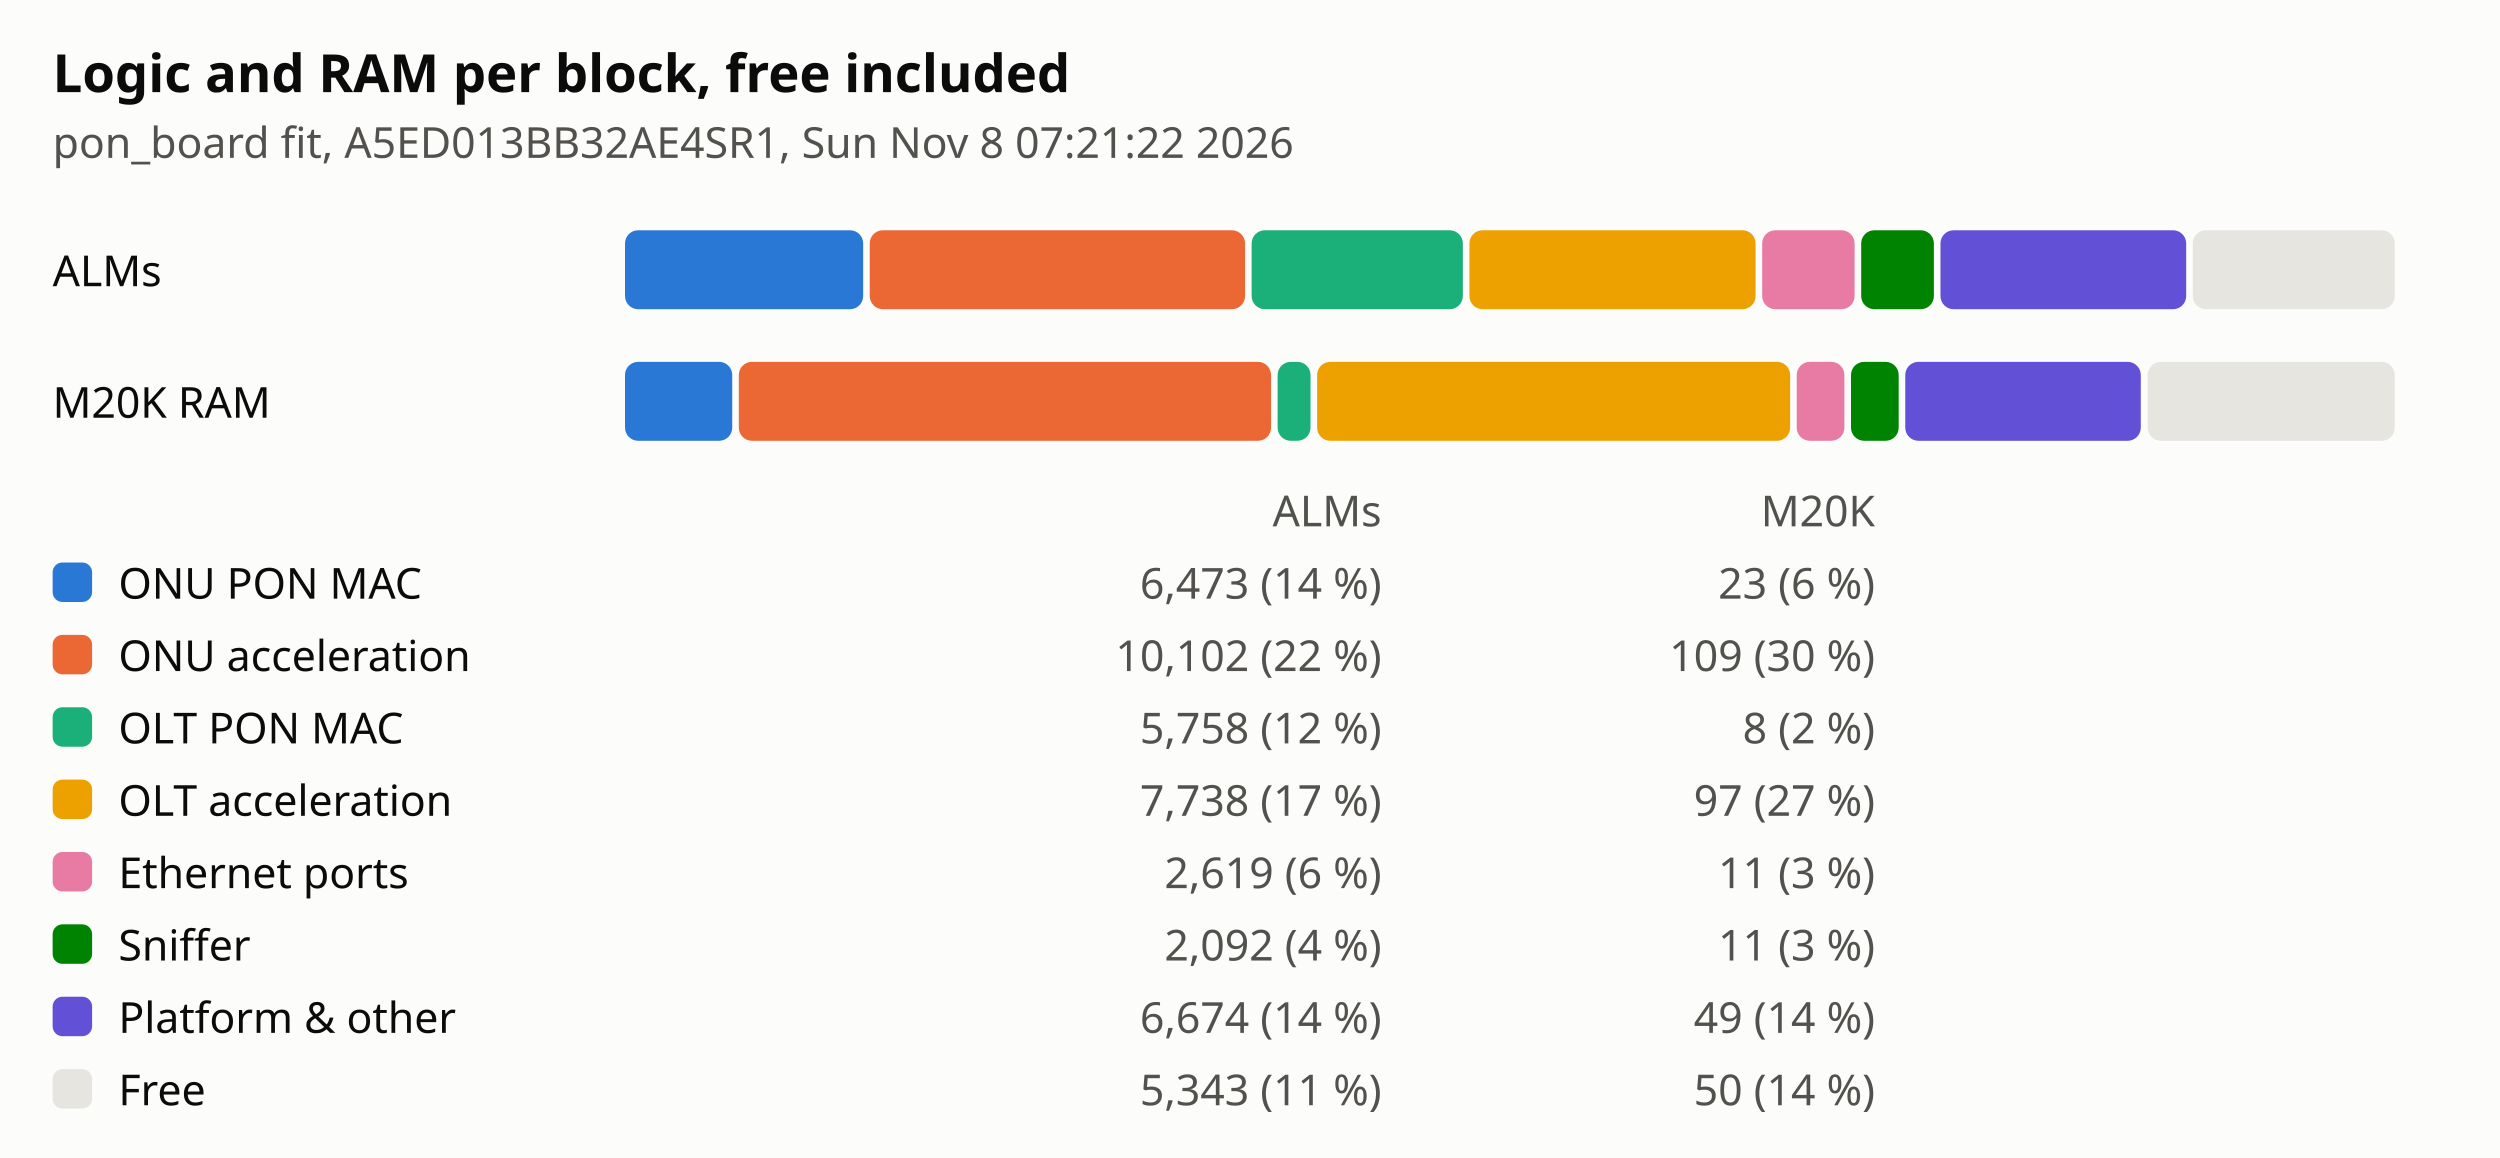
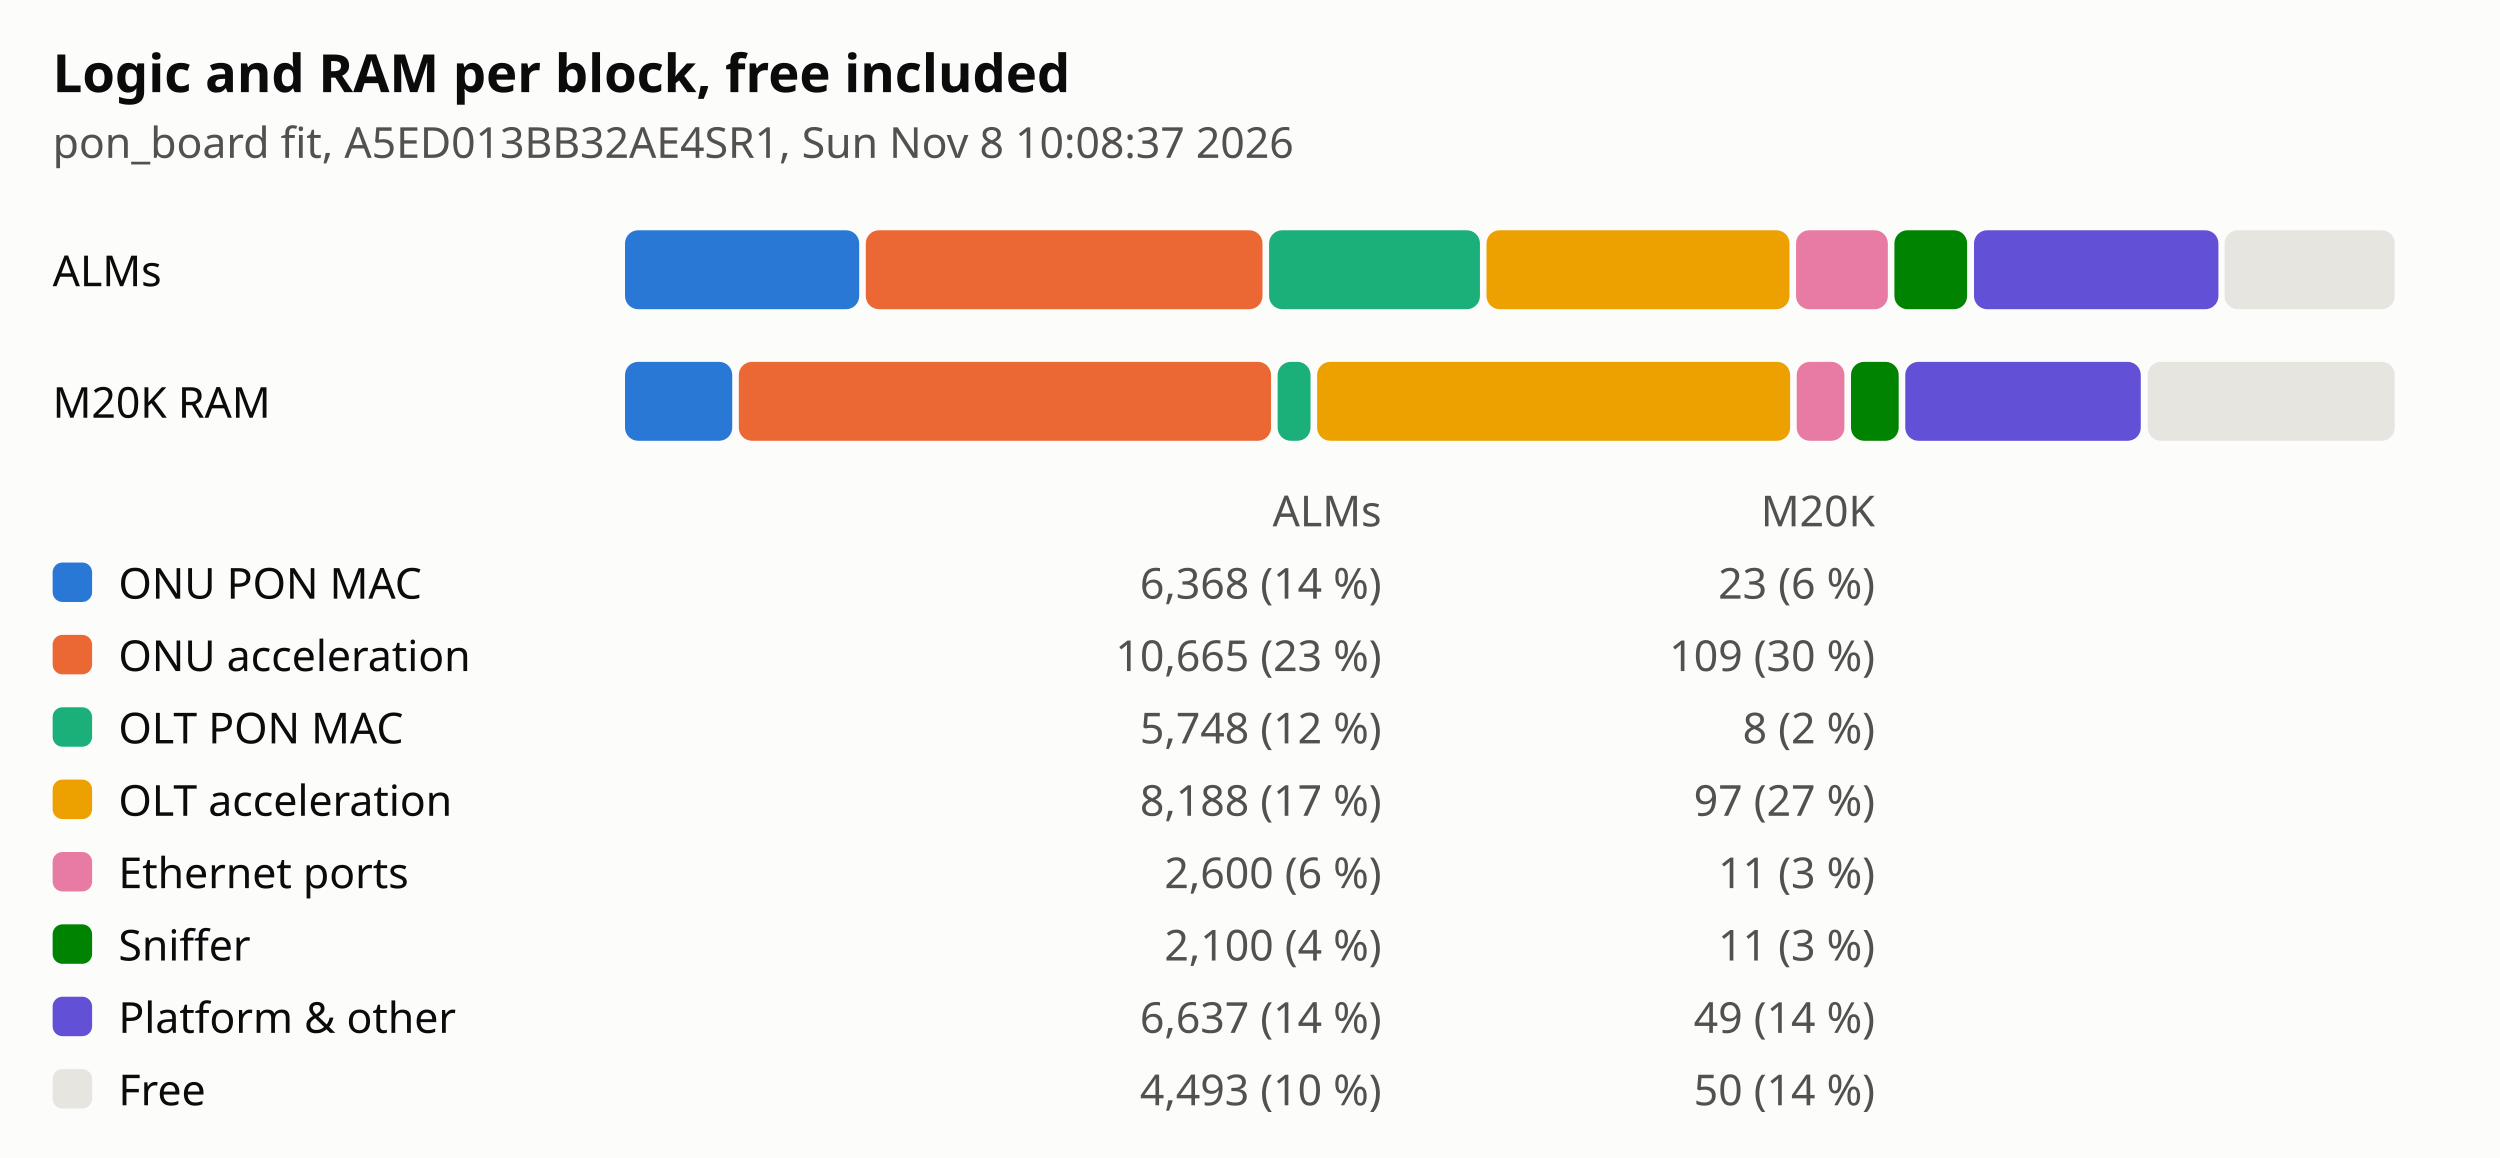
<svg xmlns="http://www.w3.org/2000/svg" width="760" height="352" viewBox="0 0 760 352" role="img">
  <style>text { font: 13px system-ui, sans-serif; } .h { font-size: 16px; font-weight: 600; } .bg { fill: #fcfcfb; } text { fill: #0b0b0b; } .t2 { fill: #52514e; } .track { fill: #e6e5e0; } .s0 { fill: #2a78d6; } .s1 { fill: #eb6834; } .s2 { fill: #1baf7a; } .s3 { fill: #eda100; } .s4 { fill: #e87ba4; } .s5 { fill: #008300; } .s6 { fill: #6250d6; } @media (prefers-color-scheme: dark) { .bg { fill: #1a1a19; } text { fill: #f0efec; } .t2 { fill: #c3c2b7; } .track { fill: #33332f; } .s0 { fill: #3987e5; } .s1 { fill: #d95926; } .s2 { fill: #199e70; } .s3 { fill: #c98500; } .s4 { fill: #d55181; } .s5 { fill: #008300; } .s6 { fill: #9085e9; } }</style>
  <rect width="760" height="352" class="bg" />
  <text x="16" y="28" class="h" text-anchor="start">Logic and RAM per block, free included</text>
-   <text x="16" y="48" class="t2" text-anchor="start">pon_board fit, A5ED013BB32AE4SR1, Sun Nov  8 07:21:22 2026</text>
+   <text x="16" y="48" class="t2" text-anchor="start">pon_board fit, A5ED013BB32AE4SR1, Sun Nov  8 10:08:37 2026</text>
  <text x="16" y="87" class="" text-anchor="start">ALMs</text>
-   <rect x="190.0" y="70" width="72.4" height="24" rx="4" class="s0" />
-   <rect x="264.4" y="70" width="114.1" height="24" rx="4" class="s1" />
-   <rect x="380.5" y="70" width="64.2" height="24" rx="4" class="s2" />
-   <rect x="446.7" y="70" width="87.0" height="24" rx="4" class="s3" />
-   <rect x="535.7" y="70" width="28.1" height="24" rx="4" class="s4" />
-   <rect x="565.8" y="70" width="22.1" height="24" rx="4" class="s5" />
-   <rect x="589.9" y="70" width="74.7" height="24" rx="4" class="s6" />
-   <rect x="666.6" y="70" width="61.4" height="24" rx="4" class="track" />
+   <rect x="190.0" y="70" width="71.2" height="24" rx="4" class="s0" />
+   <rect x="263.2" y="70" width="120.6" height="24" rx="4" class="s1" />
+   <rect x="385.8" y="70" width="64.1" height="24" rx="4" class="s2" />
+   <rect x="451.9" y="70" width="92.1" height="24" rx="4" class="s3" />
+   <rect x="546.0" y="70" width="27.9" height="24" rx="4" class="s4" />
+   <rect x="575.9" y="70" width="22.1" height="24" rx="4" class="s5" />
+   <rect x="600.1" y="70" width="74.3" height="24" rx="4" class="s6" />
+   <rect x="676.3" y="70" width="51.7" height="24" rx="4" class="track" />
  <text x="16" y="127" class="" text-anchor="start">M20K RAM</text>
  <rect x="190.0" y="110" width="32.6" height="24" rx="4" class="s0" />
  <rect x="224.6" y="110" width="161.8" height="24" rx="4" class="s1" />
  <rect x="388.4" y="110" width="10.0" height="24" rx="4" class="s2" />
  <rect x="400.4" y="110" width="143.8" height="24" rx="4" class="s3" />
  <rect x="546.2" y="110" width="14.5" height="24" rx="4" class="s4" />
  <rect x="562.7" y="110" width="14.5" height="24" rx="4" class="s5" />
  <rect x="579.2" y="110" width="71.6" height="24" rx="4" class="s6" />
  <rect x="652.9" y="110" width="75.1" height="24" rx="4" class="track" />
  <text x="420" y="160" class="t2" text-anchor="end">ALMs</text>
  <text x="570" y="160" class="t2" text-anchor="end">M20K</text>
  <rect x="16" y="171" width="12" height="12" rx="3" class="s0" />
  <text x="36" y="182" class="" text-anchor="start">ONU PON MAC</text>
-   <text x="420" y="182" class="t2" text-anchor="end">6,473  (14 %)</text>
+   <text x="420" y="182" class="t2" text-anchor="end">6,368  (14 %)</text>
  <text x="570" y="182" class="t2" text-anchor="end">23  (6 %)</text>
  <rect x="16" y="193" width="12" height="12" rx="3" class="s1" />
  <text x="36" y="204" class="" text-anchor="start">ONU acceleration</text>
-   <text x="420" y="204" class="t2" text-anchor="end">10,102  (22 %)</text>
+   <text x="420" y="204" class="t2" text-anchor="end">10,665  (23 %)</text>
  <text x="570" y="204" class="t2" text-anchor="end">109  (30 %)</text>
  <rect x="16" y="215" width="12" height="12" rx="3" class="s2" />
  <text x="36" y="226" class="" text-anchor="start">OLT PON MAC</text>
-   <text x="420" y="226" class="t2" text-anchor="end">5,758  (12 %)</text>
+   <text x="420" y="226" class="t2" text-anchor="end">5,748  (12 %)</text>
  <text x="570" y="226" class="t2" text-anchor="end">8  (2 %)</text>
  <rect x="16" y="237" width="12" height="12" rx="3" class="s3" />
  <text x="36" y="248" class="" text-anchor="start">OLT acceleration</text>
-   <text x="420" y="248" class="t2" text-anchor="end">7,738  (17 %)</text>
+   <text x="420" y="248" class="t2" text-anchor="end">8,188  (17 %)</text>
  <text x="570" y="248" class="t2" text-anchor="end">97  (27 %)</text>
  <rect x="16" y="259" width="12" height="12" rx="3" class="s4" />
  <text x="36" y="270" class="" text-anchor="start">Ethernet ports</text>
-   <text x="420" y="270" class="t2" text-anchor="end">2,619  (6 %)</text>
+   <text x="420" y="270" class="t2" text-anchor="end">2,600  (6 %)</text>
  <text x="570" y="270" class="t2" text-anchor="end">11  (3 %)</text>
  <rect x="16" y="281" width="12" height="12" rx="3" class="s5" />
  <text x="36" y="292" class="" text-anchor="start">Sniffer</text>
-   <text x="420" y="292" class="t2" text-anchor="end">2,092  (4 %)</text>
+   <text x="420" y="292" class="t2" text-anchor="end">2,100  (4 %)</text>
  <text x="570" y="292" class="t2" text-anchor="end">11  (3 %)</text>
  <rect x="16" y="303" width="12" height="12" rx="3" class="s6" />
  <text x="36" y="314" class="" text-anchor="start">Platform &amp; other</text>
-   <text x="420" y="314" class="t2" text-anchor="end">6,674  (14 %)</text>
+   <text x="420" y="314" class="t2" text-anchor="end">6,637  (14 %)</text>
  <text x="570" y="314" class="t2" text-anchor="end">49  (14 %)</text>
  <rect x="16" y="325" width="12" height="12" rx="3" class="track" />
  <text x="36" y="336" class="" text-anchor="start">Free</text>
-   <text x="420" y="336" class="t2" text-anchor="end">5,343  (11 %)</text>
+   <text x="420" y="336" class="t2" text-anchor="end">4,493  (10 %)</text>
  <text x="570" y="336" class="t2" text-anchor="end">50  (14 %)</text>
</svg>
